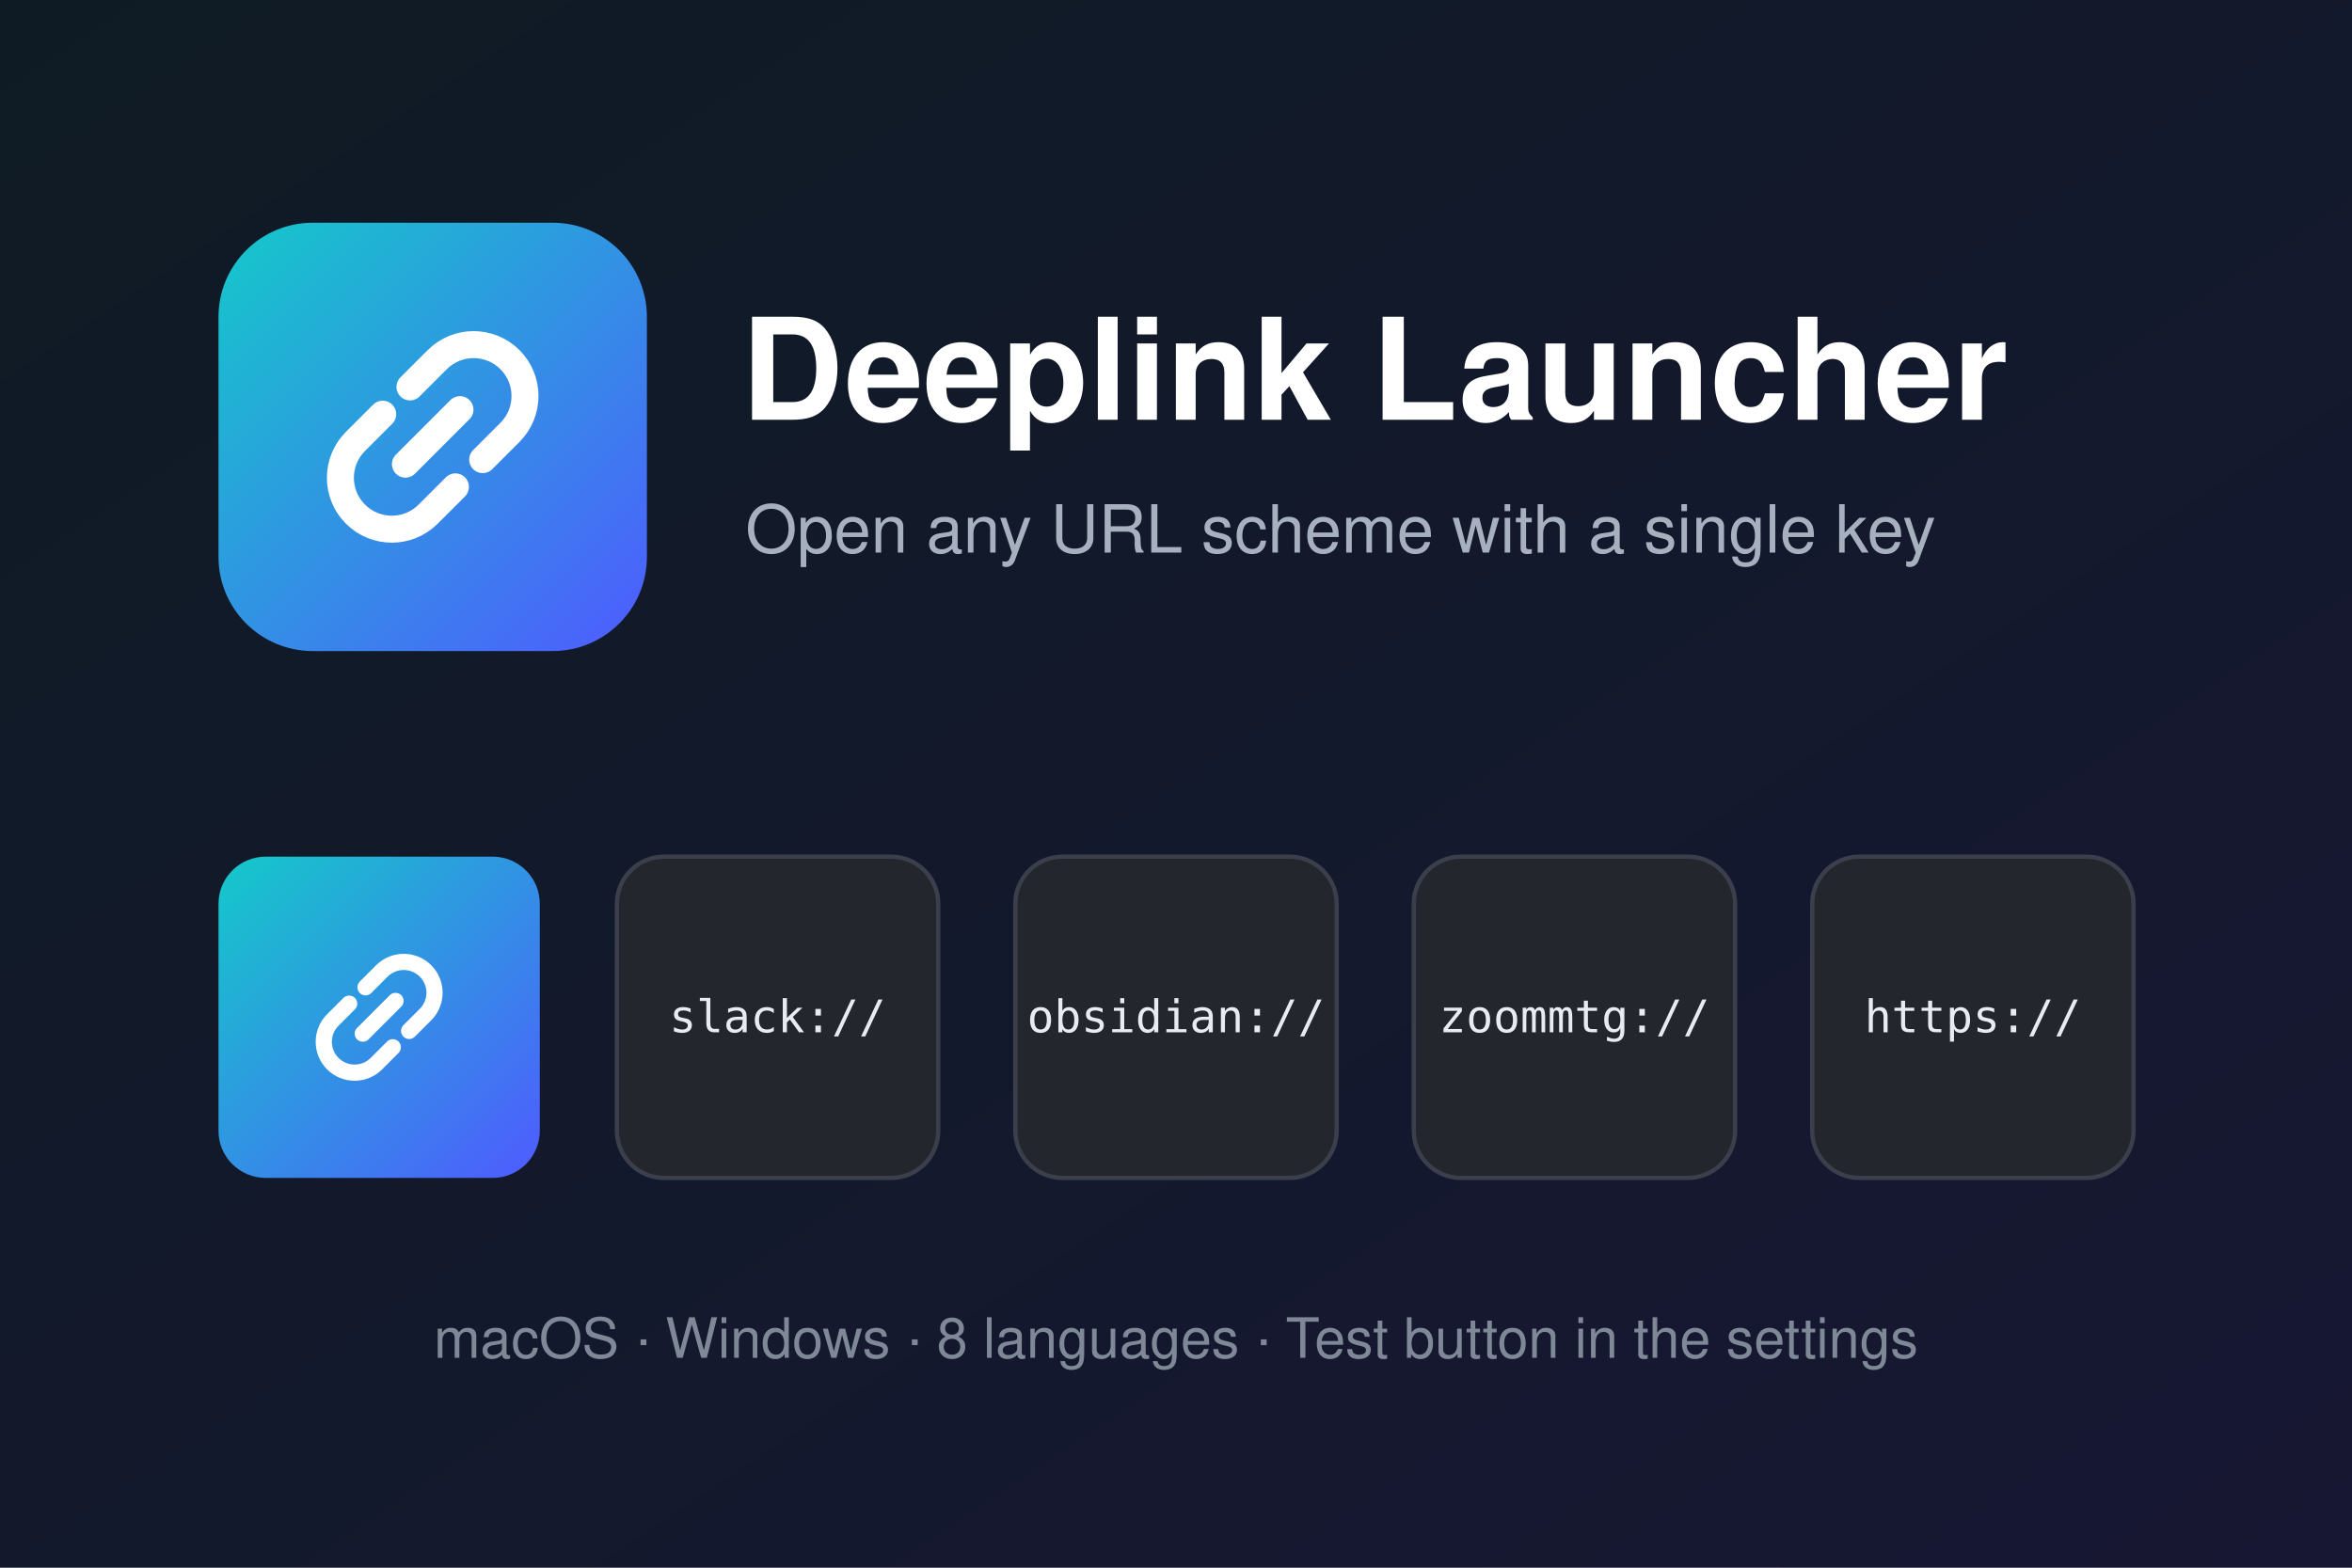
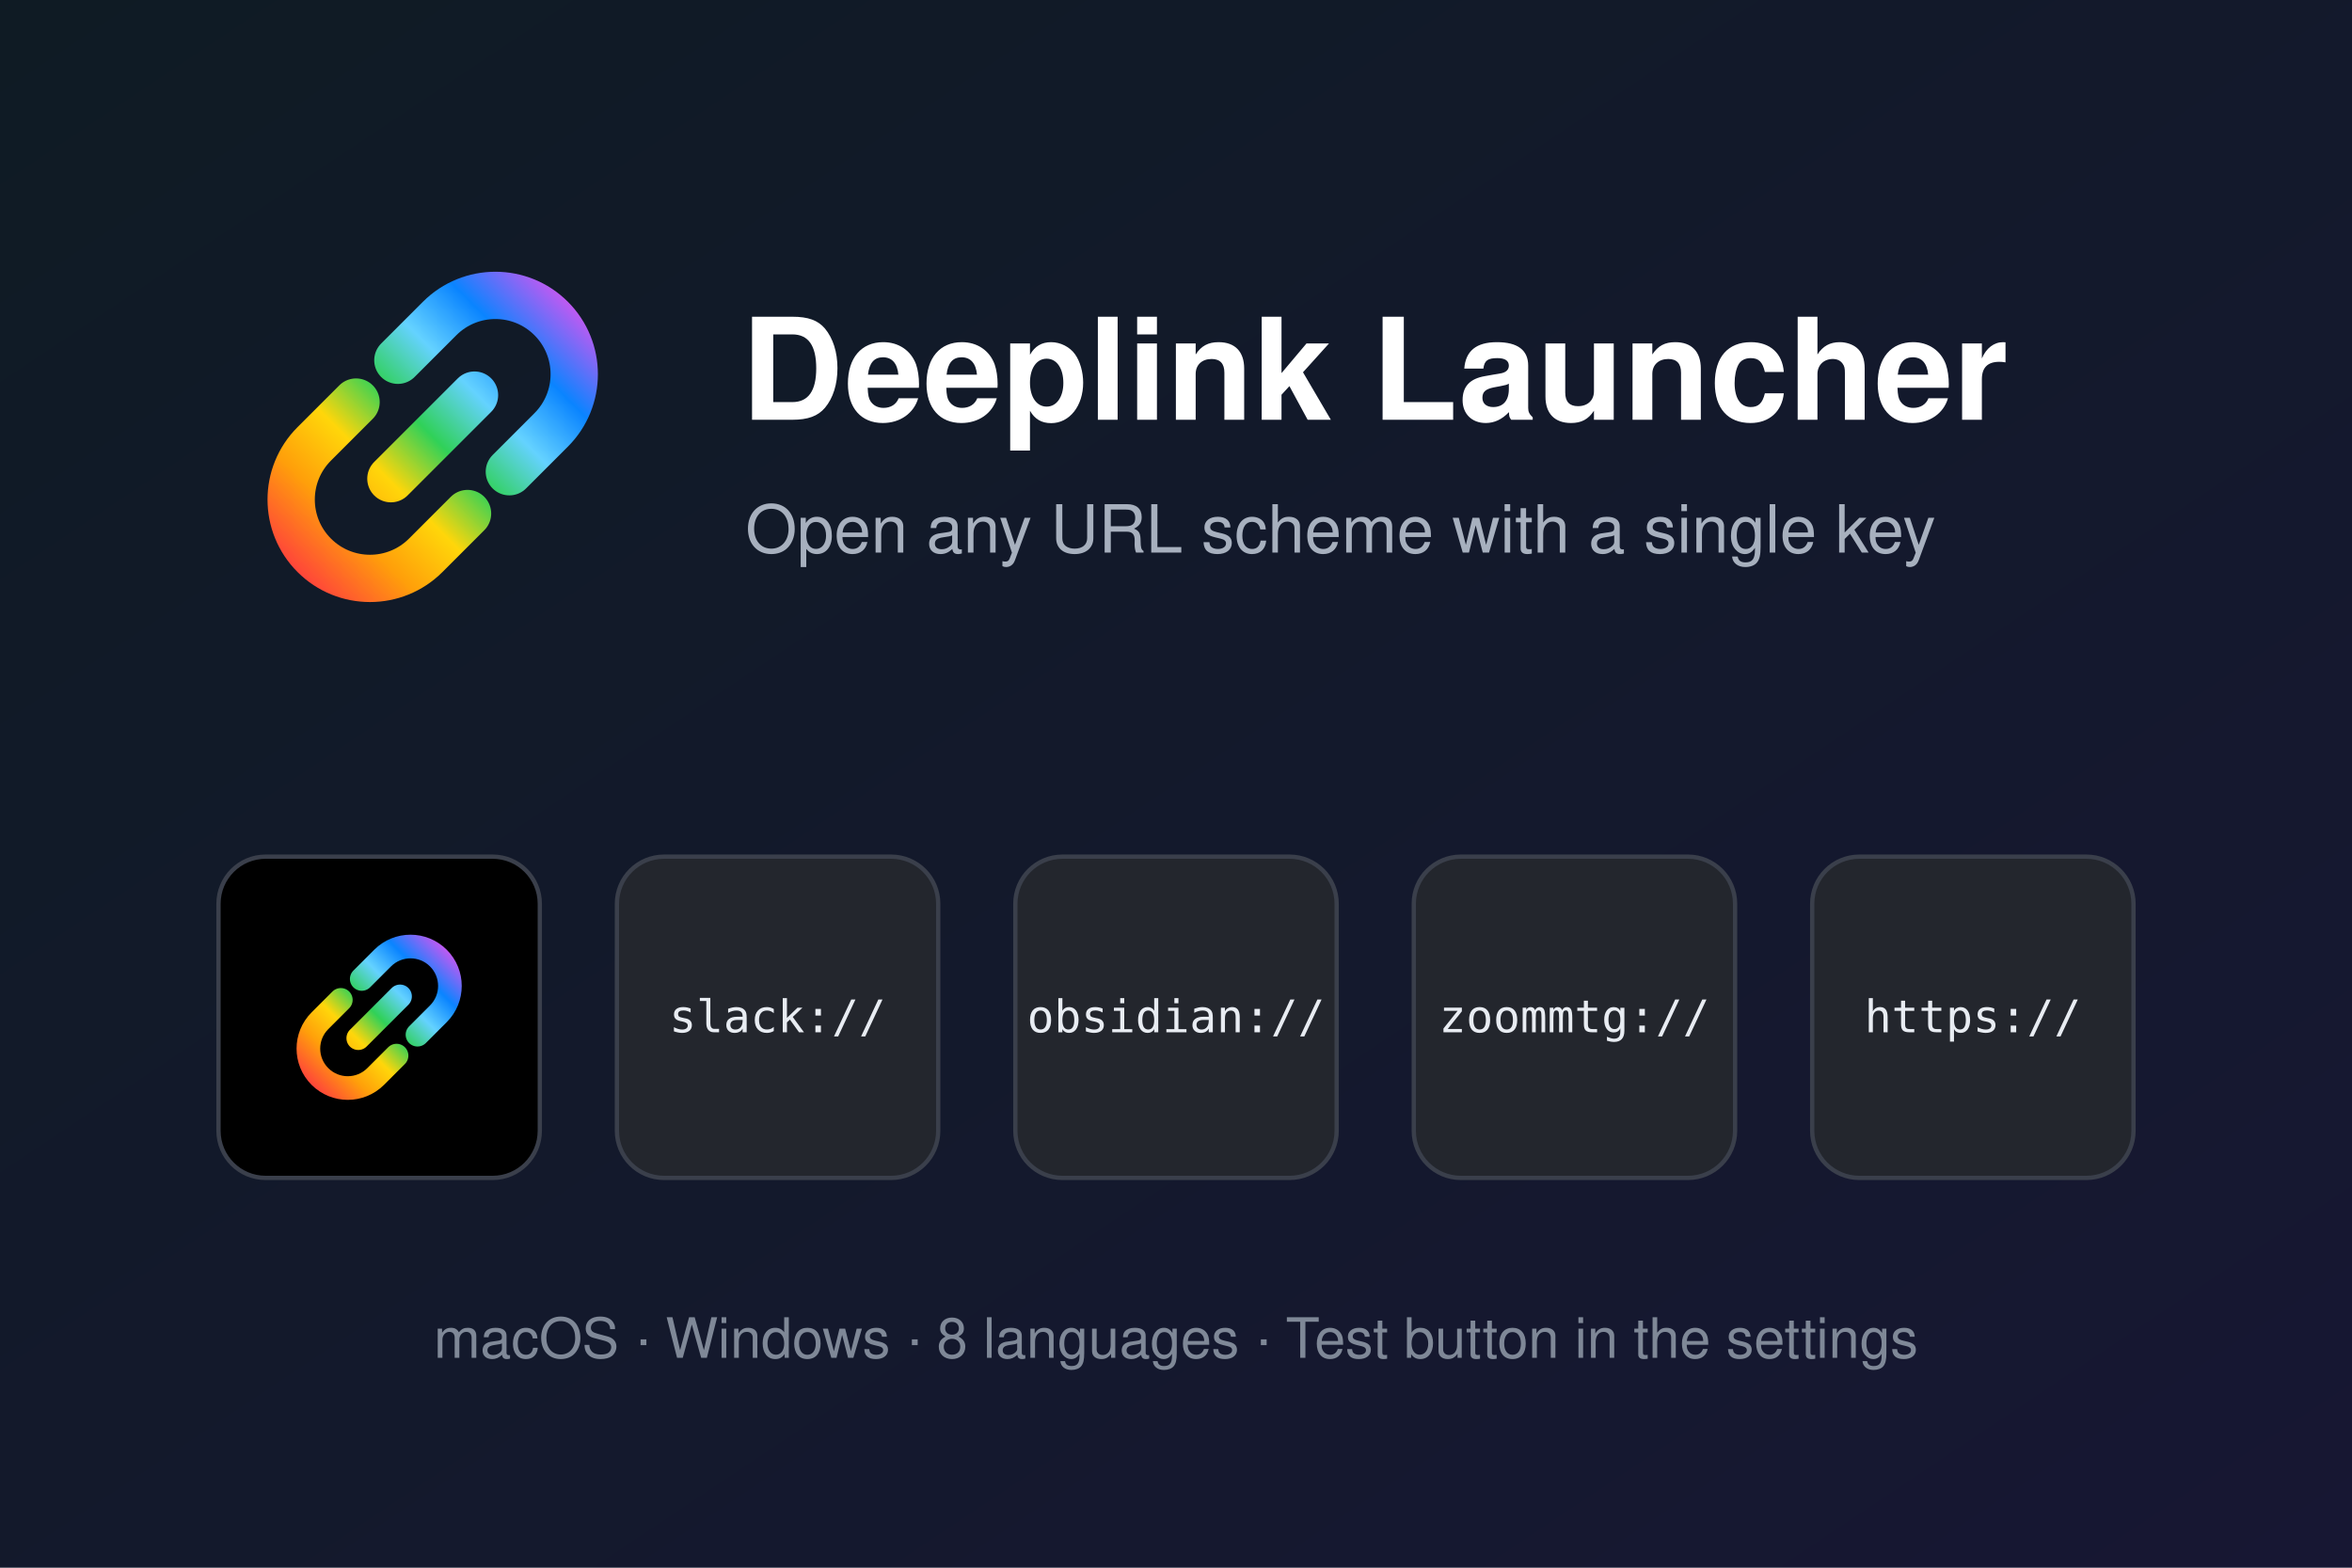
<svg xmlns="http://www.w3.org/2000/svg" width="1098" height="732" viewBox="0 0 1098 732">
  <defs>
    <linearGradient id="bg" x1="0" y1="0" x2="1" y2="1">
      <stop offset="0" stop-color="#0F1B24" />
      <stop offset="1" stop-color="#171733" />
    </linearGradient>
-     <linearGradient id="brand" x1="0" y1="0" x2="1" y2="1">
-       <stop offset="0" stop-color="#14C9C9" />
-       <stop offset="1" stop-color="#4F5BFF" />
+     <linearGradient id="rainbow" gradientUnits="userSpaceOnUse" x1="2.3" y1="12" x2="21.7" y2="12">
+       <stop offset="0" stop-color="#FF453A" />
+       <stop offset="0.18" stop-color="#FF9F0A" />
+       <stop offset="0.34" stop-color="#FFD60A" />
+       <stop offset="0.5" stop-color="#30D158" />
+       <stop offset="0.66" stop-color="#64D2FF" />
+       <stop offset="0.82" stop-color="#0A84FF" />
+       <stop offset="1" stop-color="#BF5AF2" />
    </linearGradient>
-     <g id="link" fill="none" stroke="#fff" stroke-width="2.1" stroke-linecap="round" stroke-linejoin="round">
+     <g id="link" fill="none" stroke="url(#rainbow)" stroke-width="2.4" stroke-linecap="round" stroke-linejoin="round">
      <path d="M10.5 8H7.5a4 4 0 0 0 0 8h3" />
      <path d="M13.5 8h3a4 4 0 0 1 0 8h-3" />
      <path d="M9 12h6" />
    </g>
  </defs>
  <rect width="1098" height="732" fill="url(#bg)" />
-   <rect x="102" y="104" width="200" height="200" rx="44" fill="url(#brand)" />
-   <use href="#link" transform="translate(202 204) scale(6) rotate(-45) translate(-12 -12)" />
+   <use href="#link" transform="translate(202 204) scale(9.2) rotate(-45) translate(-12 -12)" />
  <text x="346" y="196" font-family="Helvetica Neue, Helvetica, Arial, sans-serif" font-size="66" font-weight="700" fill="#FFFFFF">Deeplink Launcher</text>
  <text x="348" y="258" font-family="Helvetica Neue, Helvetica, Arial, sans-serif" font-size="31" fill="#A7B0BE">Open any URL scheme with a single key</text>
  <g font-family="Menlo, Monaco, monospace" font-size="21" fill="#E8ECF2" text-anchor="middle">
-     <rect x="102" y="400" width="150" height="150" rx="22" fill="url(#brand)" />
-     <use href="#link" transform="translate(177 475) scale(3.6) rotate(-45) translate(-12 -12)" />
+     <rect x="102" y="400" width="150" height="150" rx="22" fill="#000000" stroke="#3A3F4B" stroke-width="2" />
+     <use href="#link" transform="translate(177 475) scale(4.6) rotate(-45) translate(-12 -12)" />
    <rect x="288" y="400" width="150" height="150" rx="22" fill="#23262D" stroke="#3A3F4B" stroke-width="2" />
    <text x="363" y="482">slack://</text>
    <rect x="474" y="400" width="150" height="150" rx="22" fill="#23262D" stroke="#3A3F4B" stroke-width="2" />
    <text x="549" y="482">obsidian://</text>
    <rect x="660" y="400" width="150" height="150" rx="22" fill="#23262D" stroke="#3A3F4B" stroke-width="2" />
    <text x="735" y="482">zoommtg://</text>
    <rect x="846" y="400" width="150" height="150" rx="22" fill="#23262D" stroke="#3A3F4B" stroke-width="2" />
    <text x="921" y="482">https://</text>
  </g>
  <text x="549" y="634" font-family="Helvetica Neue, Helvetica, Arial, sans-serif" font-size="26" fill="#7F8897" text-anchor="middle">macOS · Windows · 8 languages · Test button in the settings</text>
</svg>
